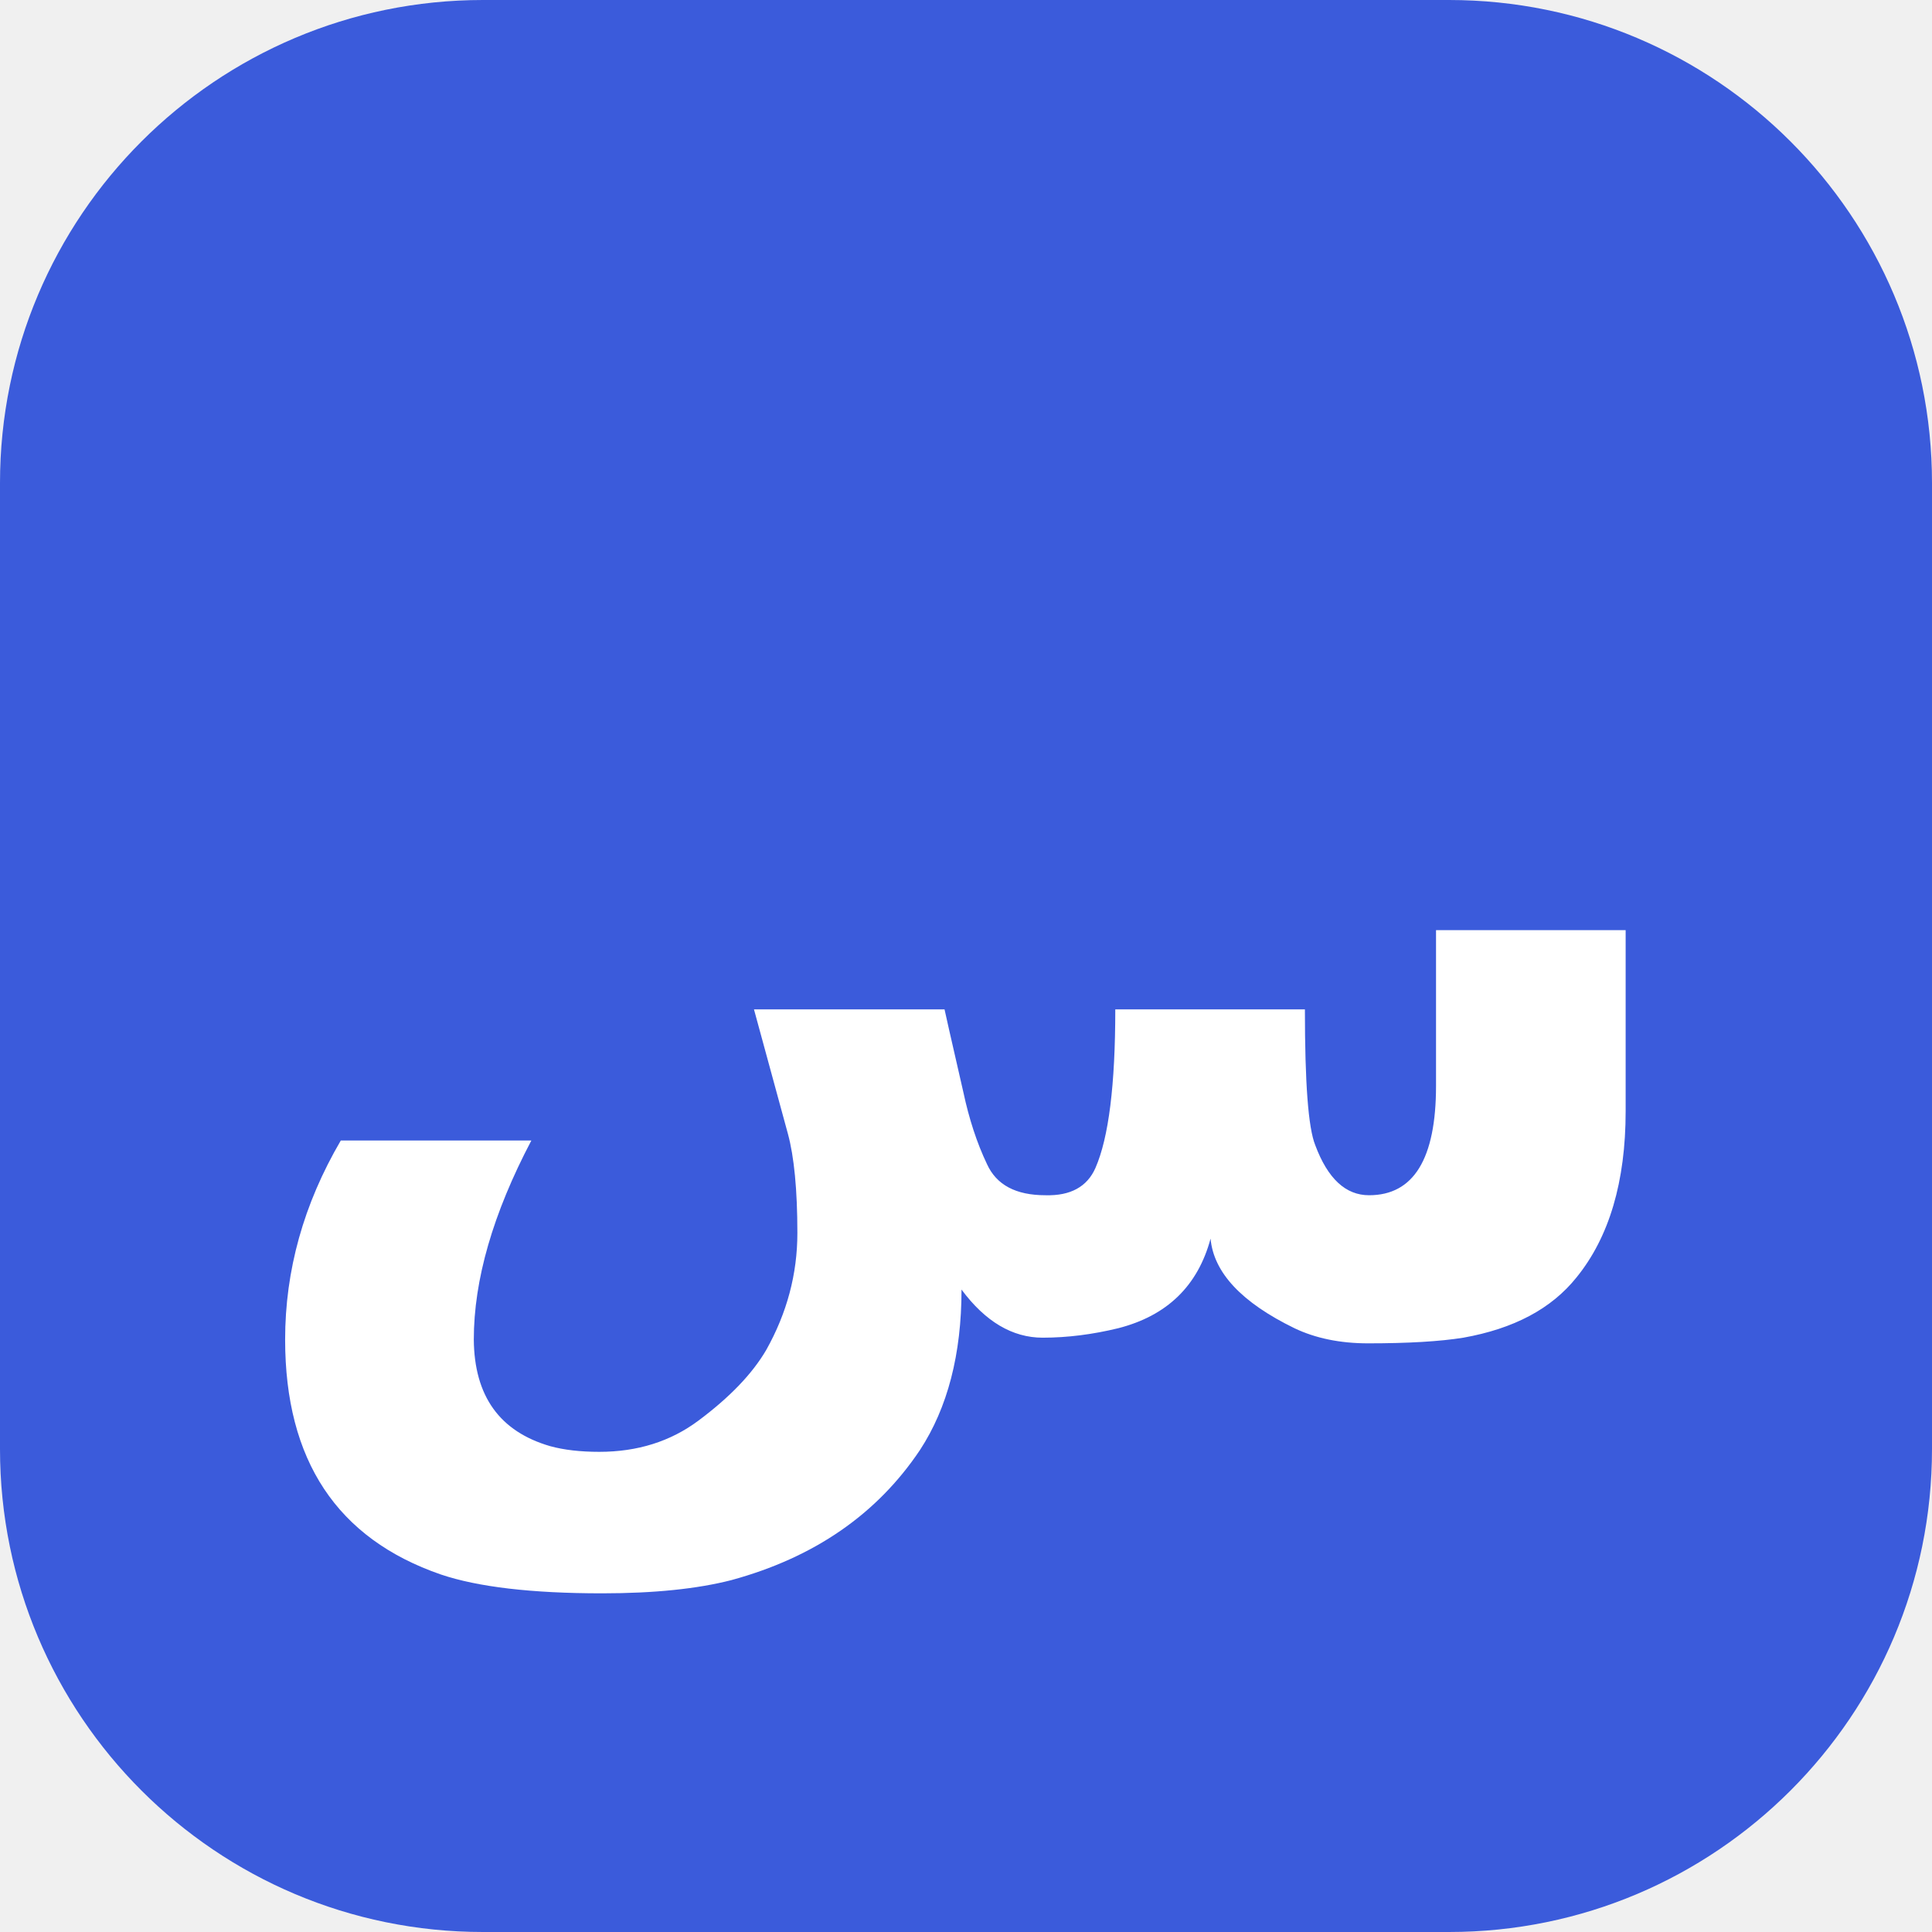
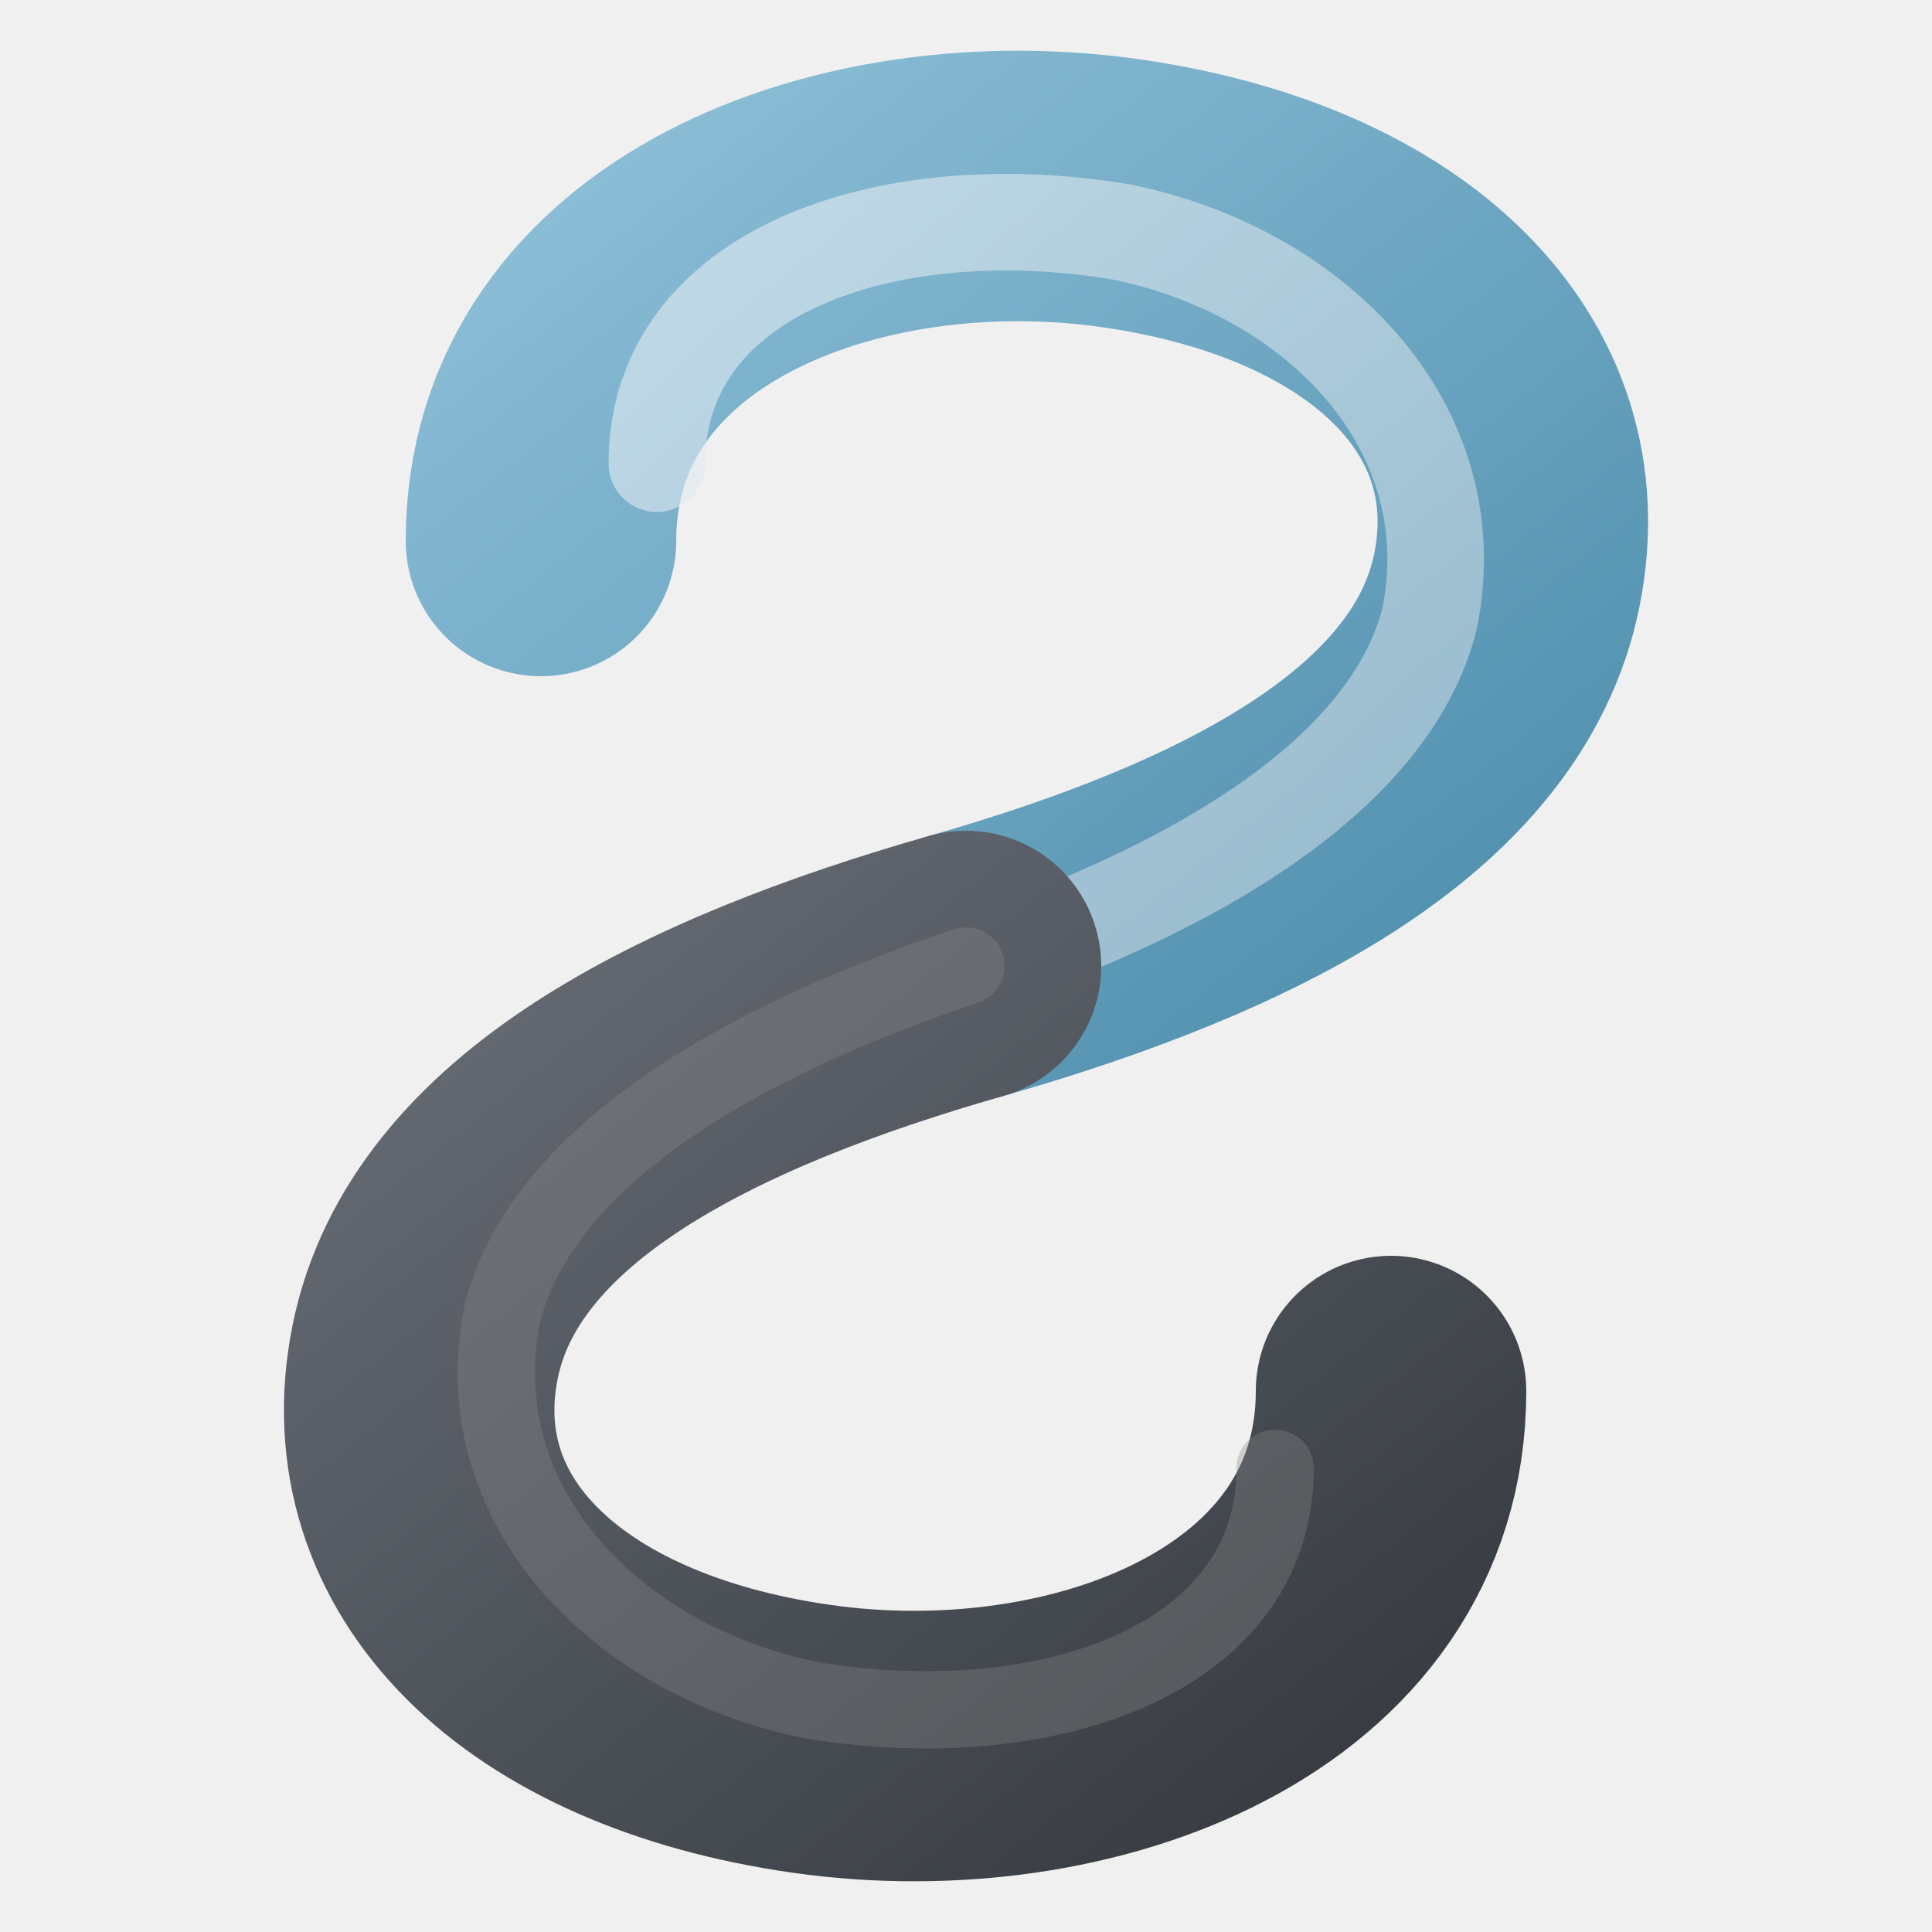
- <svg xmlns="http://www.w3.org/2000/svg" viewBox="0 0 32 32">
-   <rect width="32" height="32" rx="8" fill="#3b5bdb" />
-   <text x="16" y="22" text-anchor="middle" font-family="Arial" font-size="18" font-weight="bold" fill="white">س</text>
+ <svg xmlns="http://www.w3.org/2000/svg" viewBox="0 0 100 100">
+   <defs>
+     <linearGradient id="gtop" x1="0%" y1="0%" x2="100%" y2="100%">
+       <stop offset="0%" stop-color="#8BBDD6" />
+       <stop offset="100%" stop-color="#4F8FAD" />
+     </linearGradient>
+     <linearGradient id="gmid" x1="0%" y1="0%" x2="100%" y2="100%">
+       <stop offset="0%" stop-color="#E8EFF4" />
+       <stop offset="100%" stop-color="#C0D3DE" />
+     </linearGradient>
+     <linearGradient id="gbot" x1="0%" y1="0%" x2="100%" y2="100%">
+       <stop offset="0%" stop-color="#666B74" />
+       <stop offset="100%" stop-color="#383C42" />
+     </linearGradient>
+   </defs>
+   <path d="M 28 28        C 28 14, 44 8, 58 10        C 72 12, 80 20, 78 30        C 76 40, 64 46, 50 50" fill="none" stroke="url(#gtop)" stroke-width="14" stroke-linecap="round" />
+   <path d="M 34 24        C 34 14, 46 10, 58 12        C 68 14, 76 22, 74 32        C 72 40, 62 46, 50 50" fill="none" stroke="url(#gmid)" stroke-width="5" stroke-linecap="round" opacity="0.6" />
+   <path d="M 72 72        C 72 86, 56 92, 42 90        C 28 88, 20 80, 22 70        C 24 60, 36 54, 50 50" fill="none" stroke="url(#gbot)" stroke-width="14" stroke-linecap="round" />
+   <path d="M 66 76        C 66 86, 54 90, 42 88        C 32 86, 24 78, 26 68        C 28 60, 38 54, 50 50" fill="none" stroke="#888" stroke-width="4" stroke-linecap="round" opacity="0.35" />
</svg>
